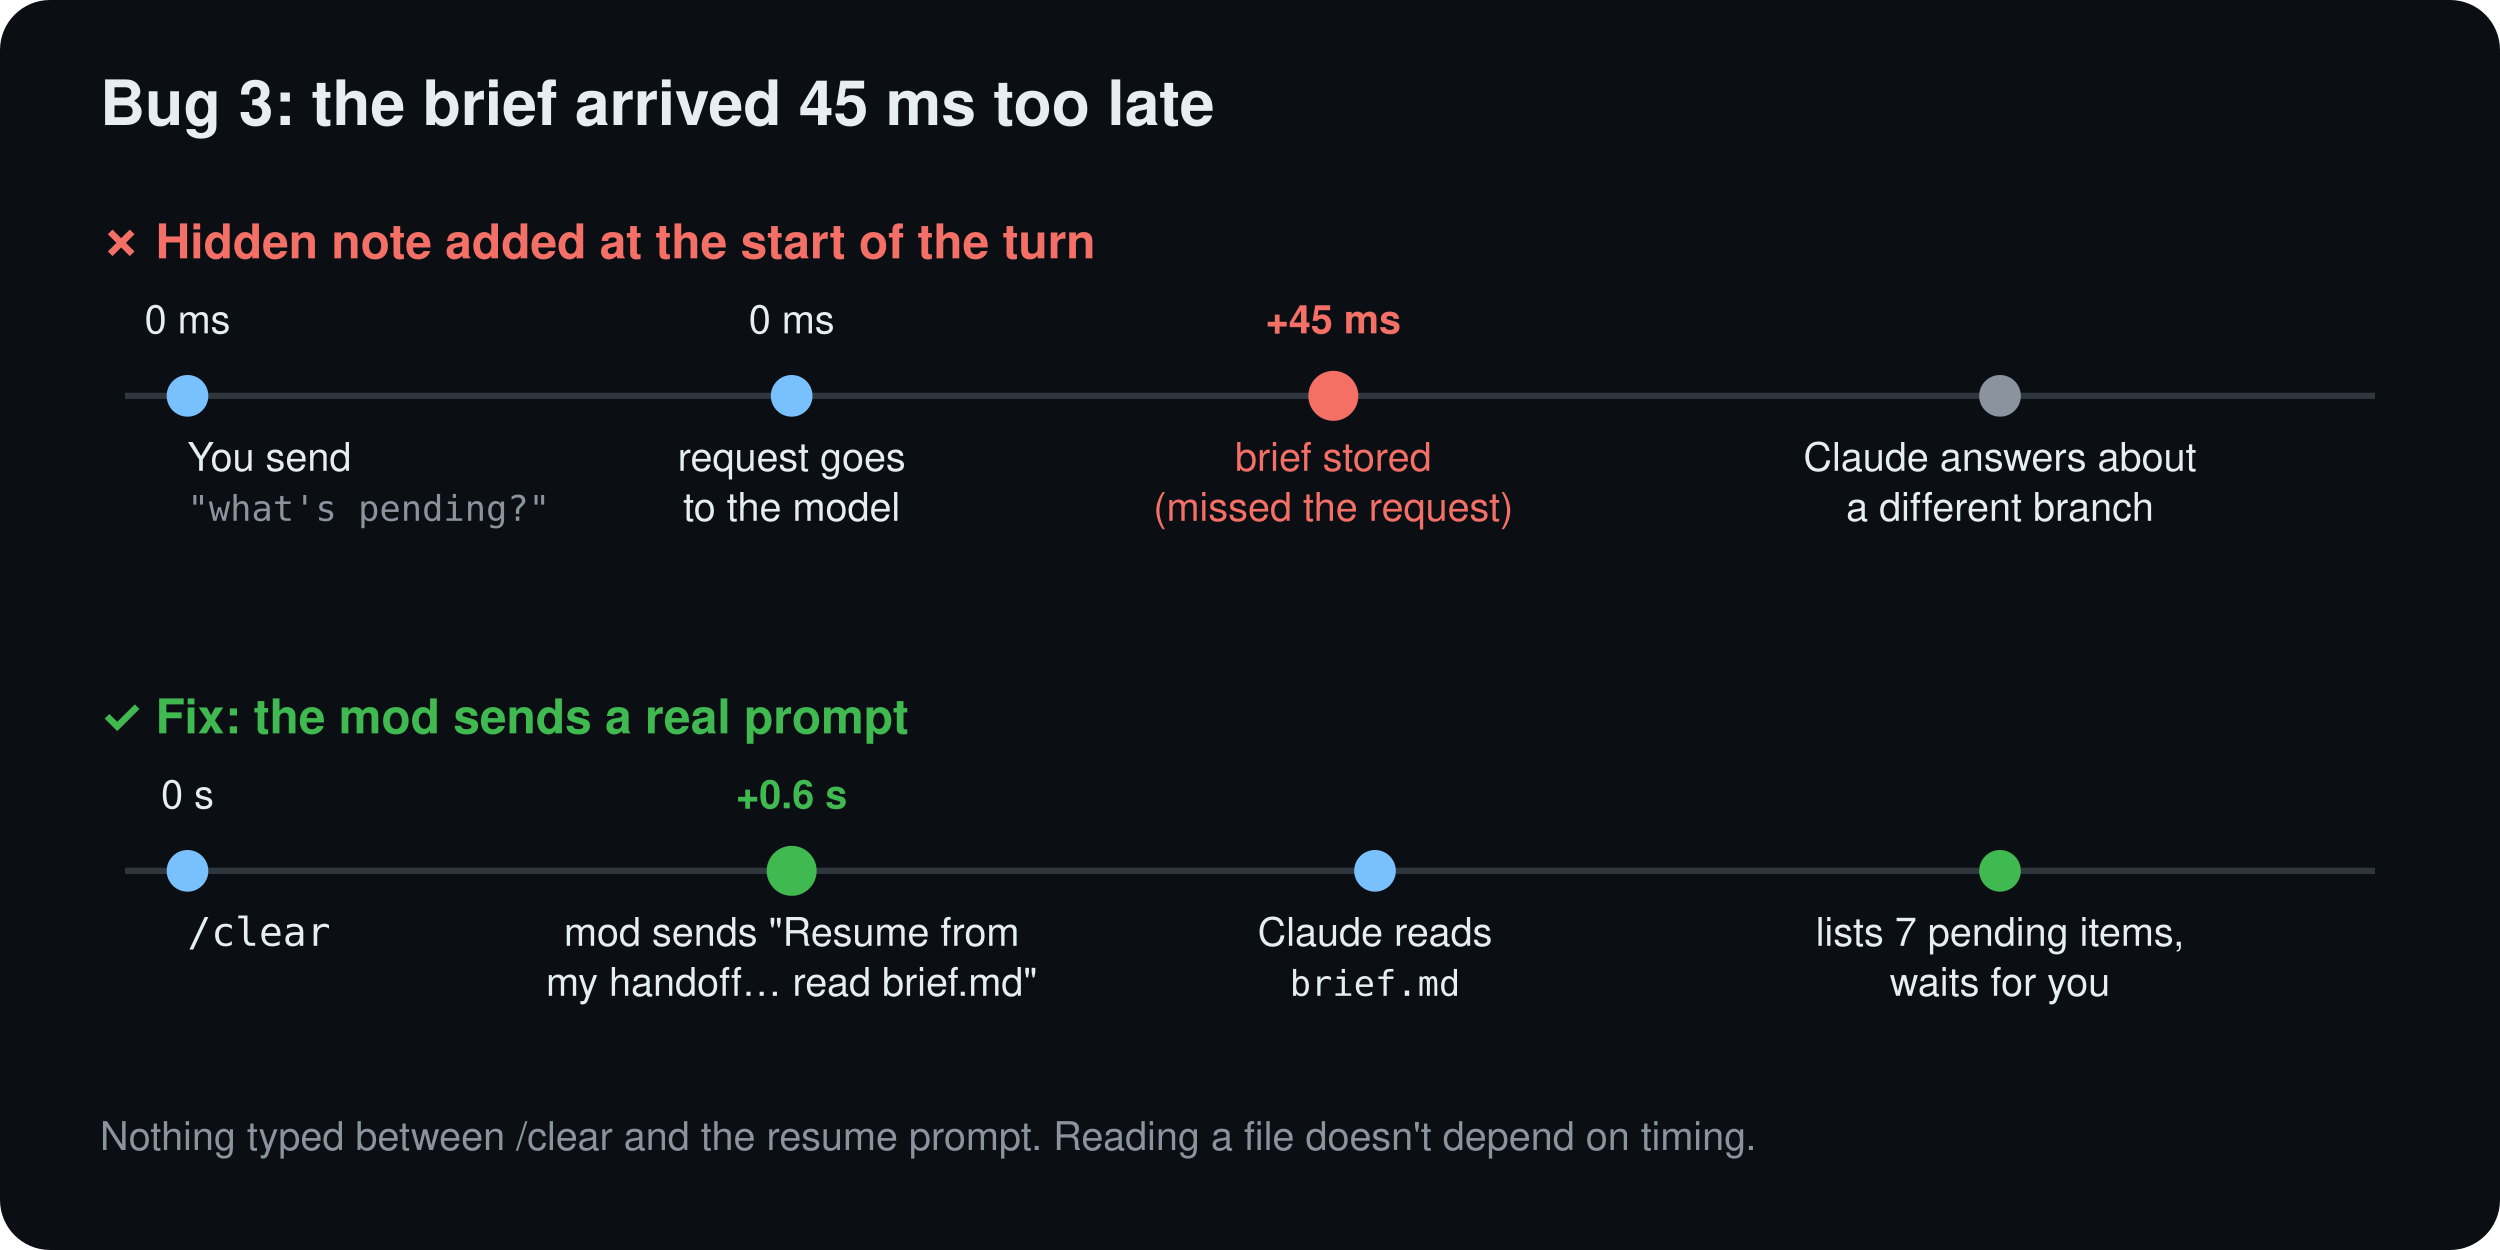
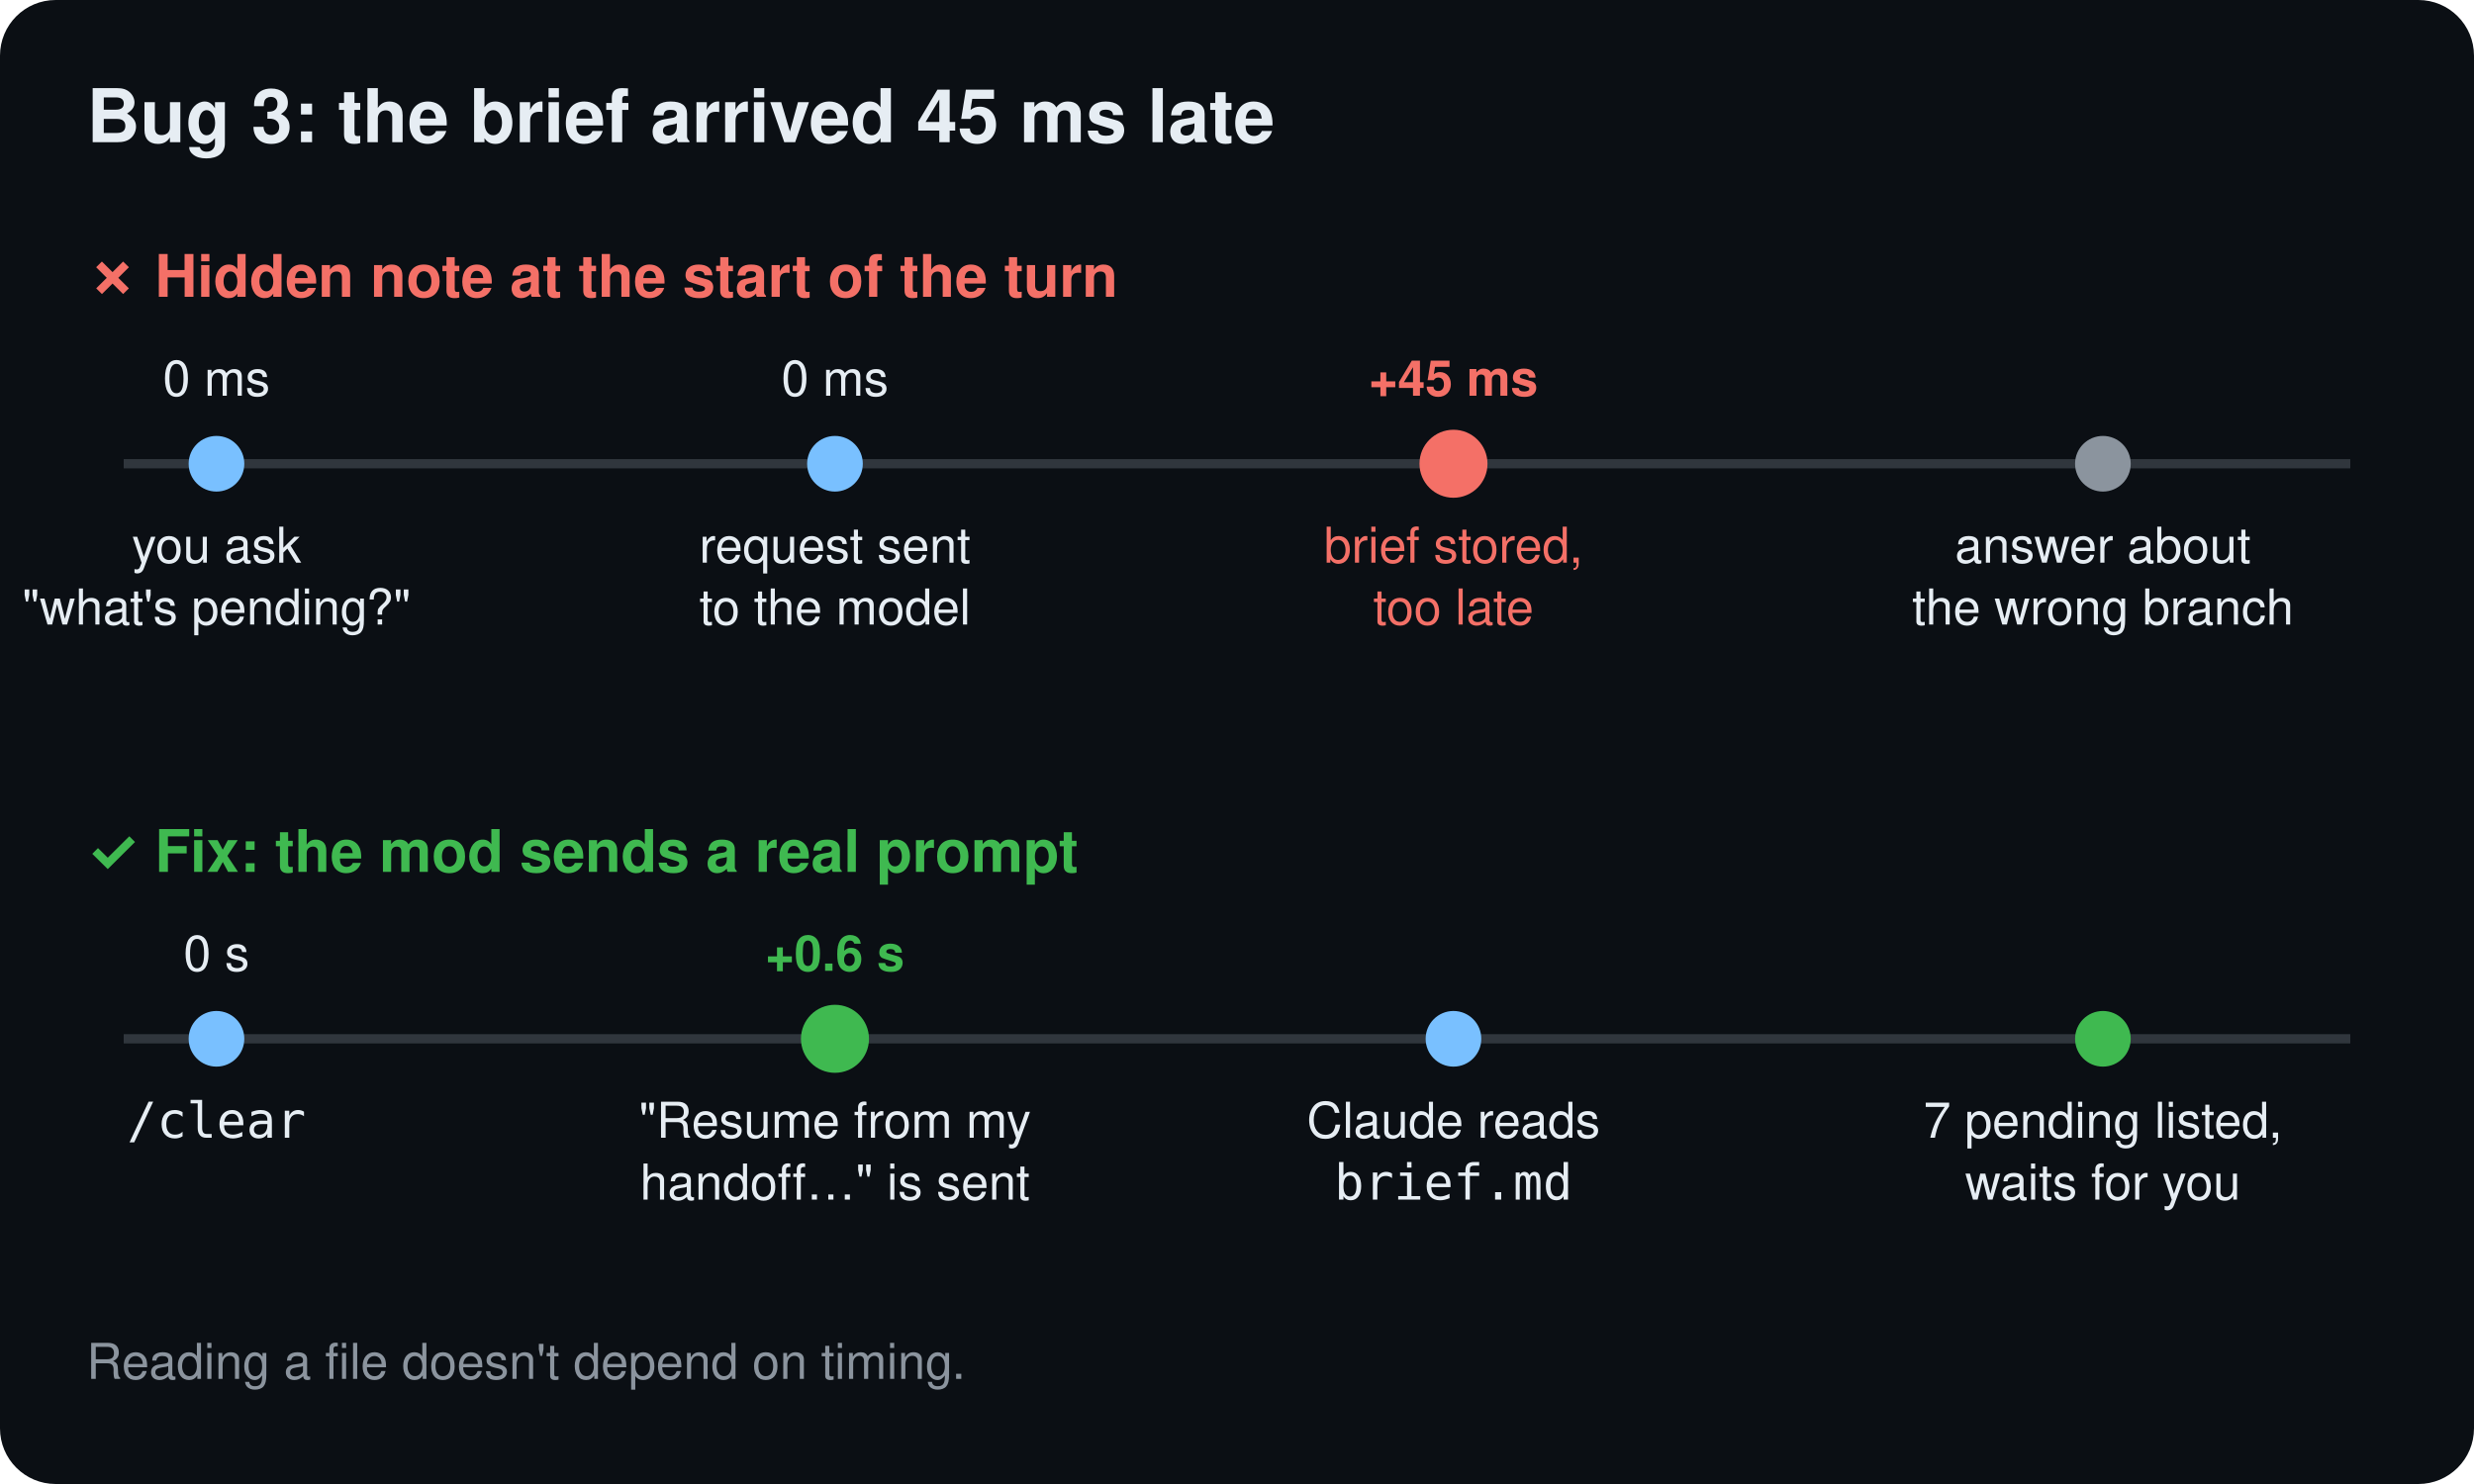
- <svg xmlns="http://www.w3.org/2000/svg" width="1200" height="600" viewBox="0 0 1200 600">
+ <svg xmlns="http://www.w3.org/2000/svg" width="800" height="480" viewBox="0 0 800 480">
  <style>
-     .mono { font-family: ui-monospace, SFMono-Regular, Menlo, Consolas, monospace; }
-     .sans { font-family: -apple-system, BlinkMacSystemFont, "Segoe UI", Helvetica, Arial, sans-serif; }
+     .m { font-family: ui-monospace, SFMono-Regular, Menlo, Consolas, monospace; }
+     .s { font-family: -apple-system, BlinkMacSystemFont, "Segoe UI", Helvetica, Arial, sans-serif; }
    .fg { fill: #e6edf3; } .dim { fill: #8b949e; } .bad { fill: #f47067; } .ok { fill: #3fb950; }
  </style>
-   <rect width="1200" height="600" rx="24" fill="#0b0f14" />
-   <text x="48" y="60" class="sans fg" font-size="30" font-weight="700">Bug 3: the brief arrived 45 ms too late</text>
-   <text x="48" y="124" class="sans bad" font-size="23" font-weight="700">✗ Hidden note added at the start of the turn</text>
-   <line x1="60" y1="190" x2="1140" y2="190" stroke="#30363d" stroke-width="3" />
-   <g class="sans" font-size="19">
-     <circle cx="90" cy="190" r="10" fill="#79c0ff" />
-     <text x="90" y="160" text-anchor="middle" class="fg">0 ms</text>
-     <text x="90" y="226" class="fg">You send</text>
-     <text x="90" y="250" class="mono dim" font-size="17">"what's pending?"</text>
-     <circle cx="380" cy="190" r="10" fill="#79c0ff" />
-     <text x="380" y="160" text-anchor="middle" class="fg">0 ms</text>
-     <text x="380" y="226" text-anchor="middle" class="fg">request goes</text>
-     <text x="380" y="250" text-anchor="middle" class="fg">to the model</text>
-     <circle cx="640" cy="190" r="12" fill="#f47067" />
-     <text x="640" y="160" text-anchor="middle" class="bad" font-weight="700">+45 ms</text>
-     <text x="640" y="226" text-anchor="middle" class="bad">brief stored</text>
-     <text x="640" y="250" text-anchor="middle" class="bad">(missed the request)</text>
-     <circle cx="960" cy="190" r="10" fill="#8b949e" />
-     <text x="960" y="226" text-anchor="middle" class="fg">Claude answers about</text>
-     <text x="960" y="250" text-anchor="middle" class="fg">a different branch</text>
+   <rect width="800" height="480" rx="18" fill="#0b0f14" />
+   <text x="28" y="46" class="s fg" font-size="24" font-weight="700">Bug 3: the brief arrived 45 ms late</text>
+   <text x="28" y="96" class="s bad" font-size="19" font-weight="700">✗ Hidden note at the start of the turn</text>
+   <line x1="40" y1="150" x2="760" y2="150" stroke="#30363d" stroke-width="3" />
+   <g class="s" font-size="16">
+     <circle cx="70" cy="150" r="9" fill="#79c0ff" />
+     <text x="70" y="128" text-anchor="middle" class="fg">0 ms</text>
+     <text x="70" y="182" text-anchor="middle" class="fg">you ask</text>
+     <text x="70" y="202" text-anchor="middle" class="fg">"what's pending?"</text>
+     <circle cx="270" cy="150" r="9" fill="#79c0ff" />
+     <text x="270" y="128" text-anchor="middle" class="fg">0 ms</text>
+     <text x="270" y="182" text-anchor="middle" class="fg">request sent</text>
+     <text x="270" y="202" text-anchor="middle" class="fg">to the model</text>
+     <circle cx="470" cy="150" r="11" fill="#f47067" />
+     <text x="470" y="128" text-anchor="middle" class="bad" font-weight="700">+45 ms</text>
+     <text x="470" y="182" text-anchor="middle" class="bad">brief stored,</text>
+     <text x="470" y="202" text-anchor="middle" class="bad">too late</text>
+     <circle cx="680" cy="150" r="9" fill="#8b949e" />
+     <text x="680" y="182" text-anchor="middle" class="fg">answer about</text>
+     <text x="680" y="202" text-anchor="middle" class="fg">the wrong branch</text>
  </g>
-   <text x="48" y="352" class="sans ok" font-size="23" font-weight="700">✓ Fix: the mod sends a real prompt</text>
-   <line x1="60" y1="418" x2="1140" y2="418" stroke="#30363d" stroke-width="3" />
-   <g class="sans" font-size="19">
-     <circle cx="90" cy="418" r="10" fill="#79c0ff" />
-     <text x="90" y="388" text-anchor="middle" class="fg">0 s</text>
-     <text x="90" y="454" class="mono fg">/clear</text>
-     <circle cx="380" cy="418" r="12" fill="#3fb950" />
-     <text x="380" y="388" text-anchor="middle" class="ok" font-weight="700">+0.6 s</text>
-     <text x="380" y="454" text-anchor="middle" class="fg">mod sends "Resume from</text>
-     <text x="380" y="478" text-anchor="middle" class="fg">my handoff… read brief.md"</text>
-     <circle cx="660" cy="418" r="10" fill="#79c0ff" />
-     <text x="660" y="454" text-anchor="middle" class="fg">Claude reads</text>
-     <text x="660" y="478" text-anchor="middle" class="mono fg" font-size="17">brief.md</text>
-     <circle cx="960" cy="418" r="10" fill="#3fb950" />
-     <text x="960" y="454" text-anchor="middle" class="fg">lists 7 pending items,</text>
-     <text x="960" y="478" text-anchor="middle" class="fg">waits for you</text>
+   <text x="28" y="282" class="s ok" font-size="19" font-weight="700">✓ Fix: the mod sends a real prompt</text>
+   <line x1="40" y1="336" x2="760" y2="336" stroke="#30363d" stroke-width="3" />
+   <g class="s" font-size="16">
+     <circle cx="70" cy="336" r="9" fill="#79c0ff" />
+     <text x="70" y="314" text-anchor="middle" class="fg">0 s</text>
+     <text x="70" y="368" text-anchor="middle" class="m fg" font-size="16">/clear</text>
+     <circle cx="270" cy="336" r="11" fill="#3fb950" />
+     <text x="270" y="314" text-anchor="middle" class="ok" font-weight="700">+0.6 s</text>
+     <text x="270" y="368" text-anchor="middle" class="fg">"Resume from my</text>
+     <text x="270" y="388" text-anchor="middle" class="fg">handoff…" is sent</text>
+     <circle cx="470" cy="336" r="9" fill="#79c0ff" />
+     <text x="470" y="368" text-anchor="middle" class="fg">Claude reads</text>
+     <text x="470" y="388" text-anchor="middle" class="m fg" font-size="16">brief.md</text>
+     <circle cx="680" cy="336" r="9" fill="#3fb950" />
+     <text x="680" y="368" text-anchor="middle" class="fg">7 pending listed,</text>
+     <text x="680" y="388" text-anchor="middle" class="fg">waits for you</text>
  </g>
-   <text x="48" y="552" class="sans dim" font-size="19">Nothing typed between /clear and the resume prompt. Reading a file doesn't depend on timing.</text>
+   <text x="28" y="446" class="s dim" font-size="16">Reading a file doesn't depend on timing.</text>
</svg>
